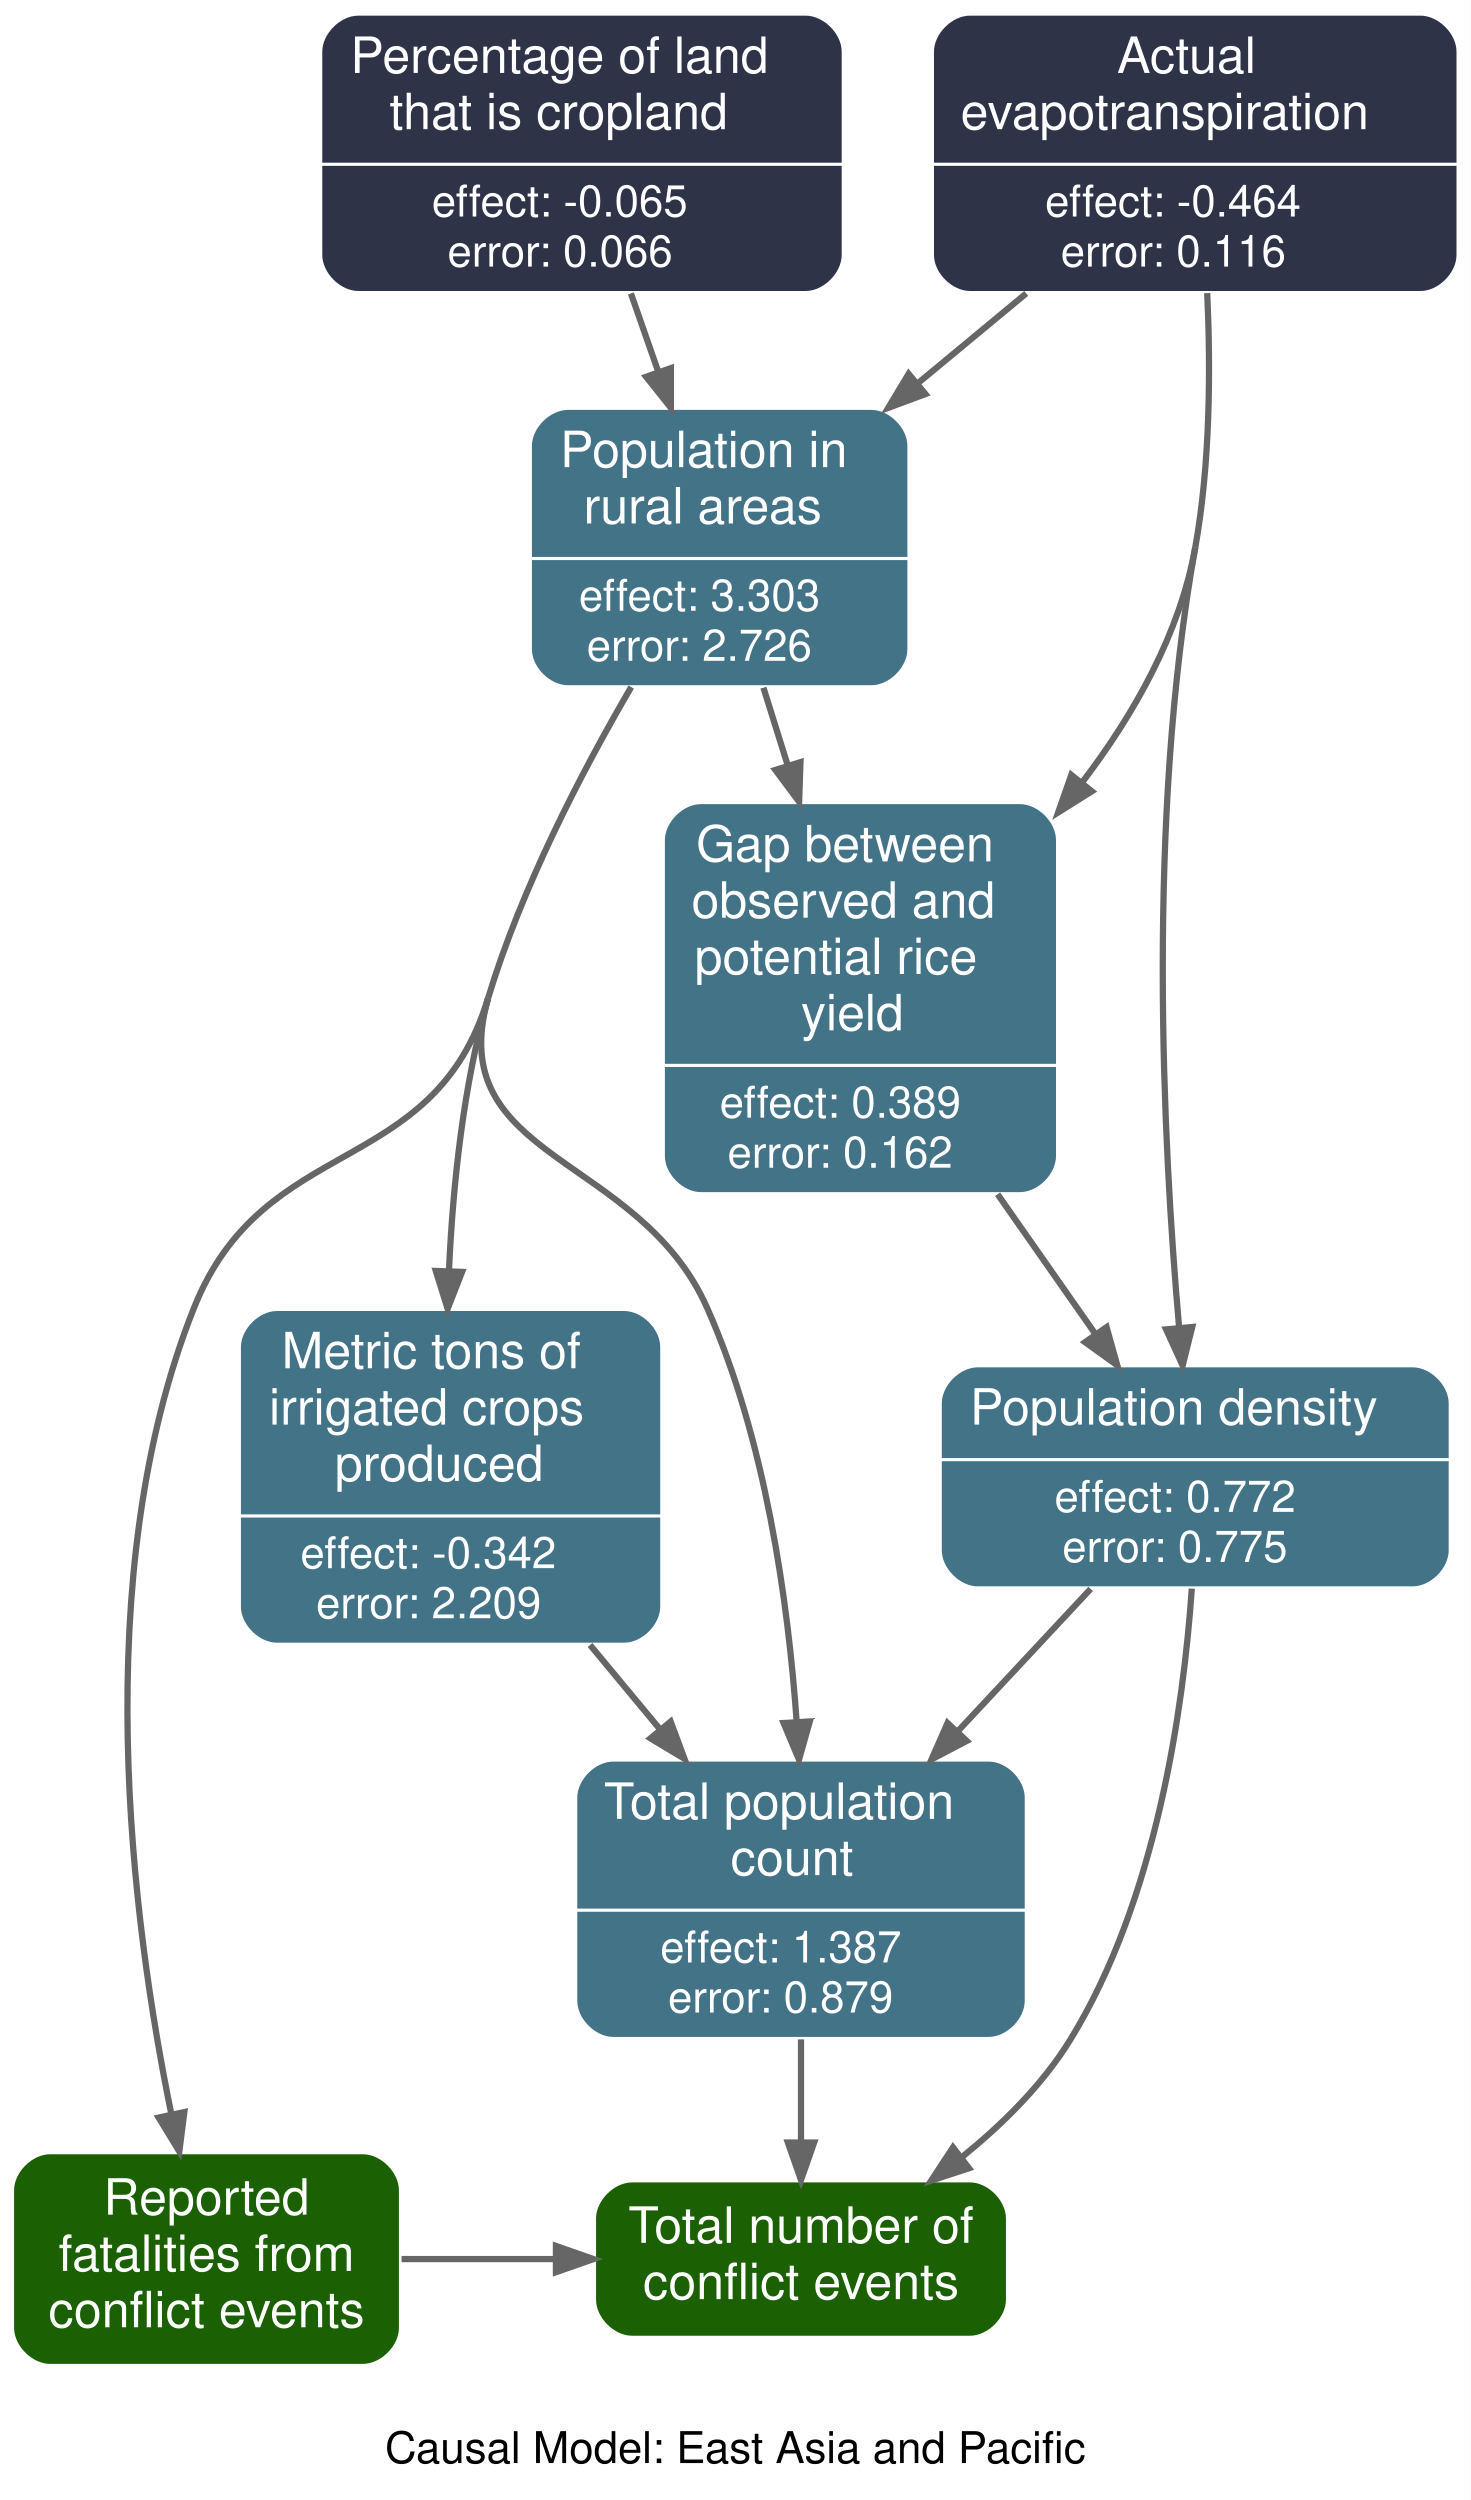
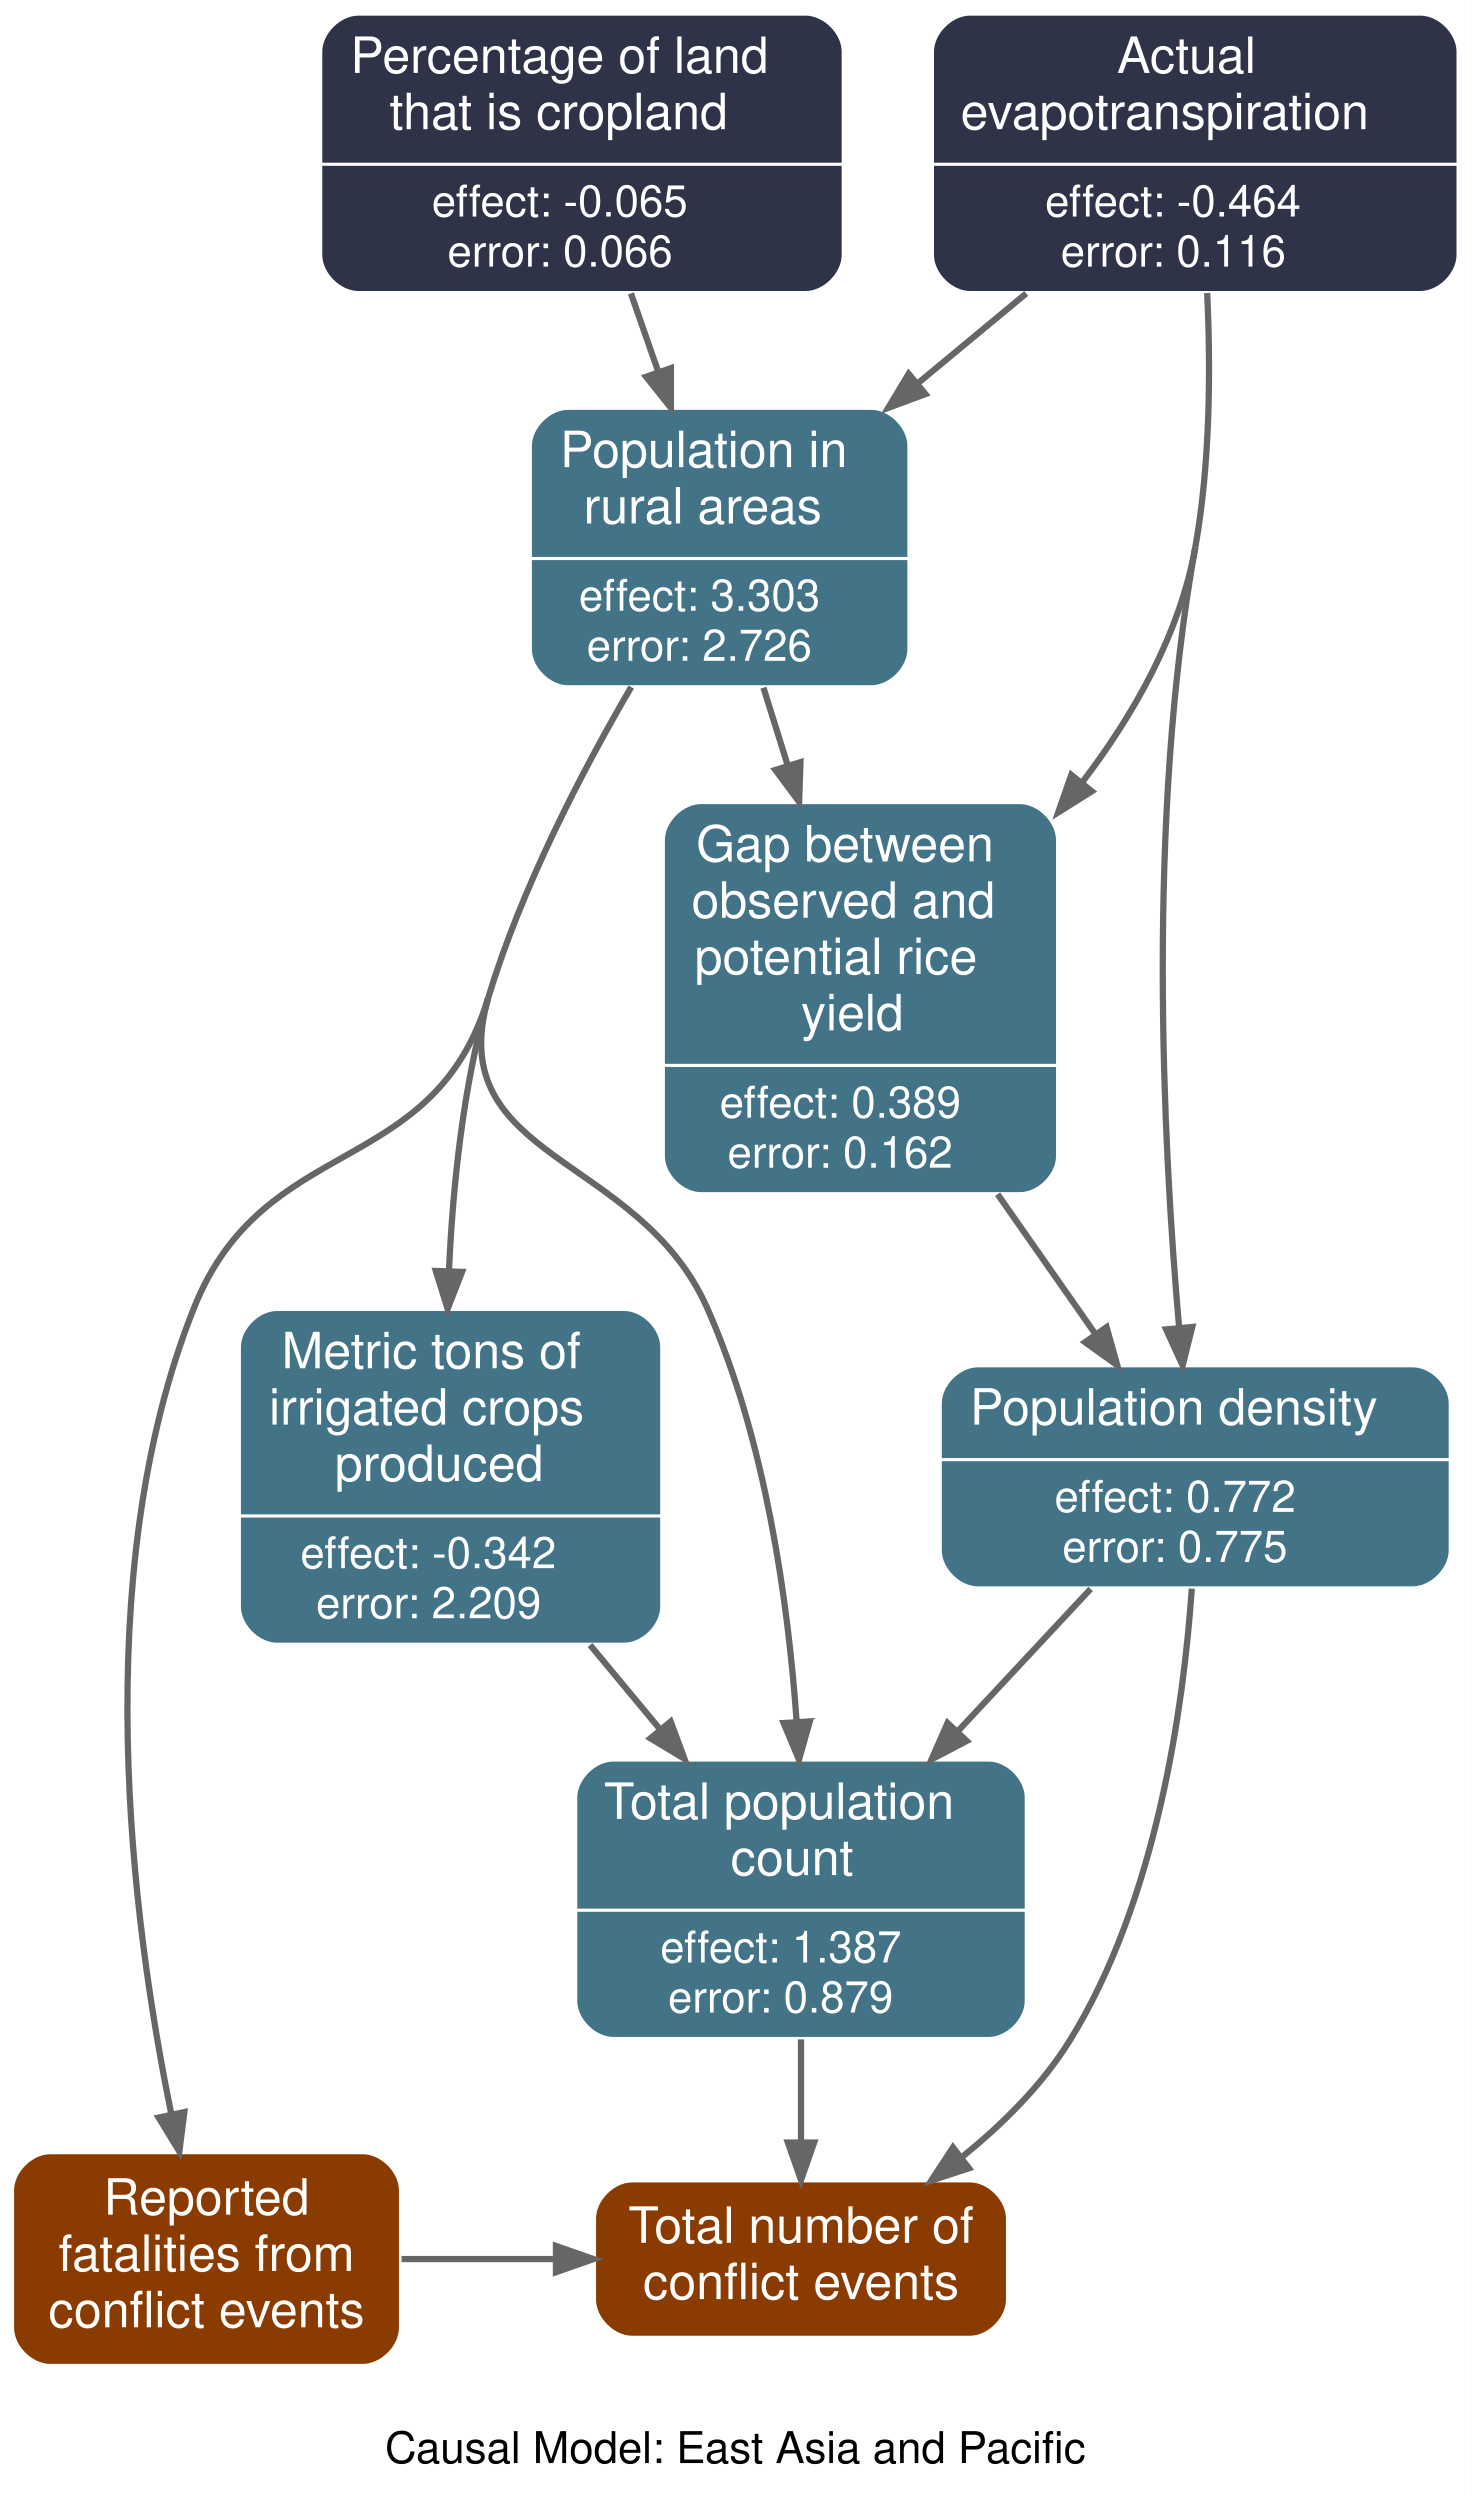
<svg xmlns="http://www.w3.org/2000/svg" width="" height="" viewBox="0.00 0.00 470.00 799.00" preserveAspectRatio="xMinYMin">
  <g id="graph0" class="graph" transform="scale(1 1) rotate(0) translate(4 795)">
    <polygon fill="#ffffff" stroke="transparent" points="-4,4 -4,-795 466,-795 466,4 -4,4" />
    <text text-anchor="middle" x="231" y="-7.8" font-family="Helvetica, Arial, sans-serif" font-size="14.00" fill="#000000">Causal Model: East Asia and Pacific</text>
    <g id="node1" class="node rankB">
      <path fill="none" stroke="#000000" d="M84.5,-269.5C84.5,-269.5 195.5,-269.5 195.5,-269.5 201.5,-269.5 207.5,-275.5 207.5,-281.5 207.5,-281.5 207.5,-364.5 207.5,-364.5 207.5,-370.5 201.5,-376.5 195.5,-376.5 195.5,-376.5 84.5,-376.5 84.5,-376.5 78.5,-376.5 72.5,-370.5 72.5,-364.5 72.5,-364.5 72.5,-281.5 72.5,-281.5 72.5,-275.5 78.5,-269.5 84.5,-269.5" />
      <text text-anchor="start" x="86" y="-357.7" font-family="Helvetica, Arial, sans-serif" font-size="16.00" fill="#000000">Metric tons of</text>
      <text text-anchor="start" x="82" y="-339.7" font-family="Helvetica, Arial, sans-serif" font-size="16.00" fill="#000000">irrigated crops</text>
      <text text-anchor="start" x="103" y="-321.7" font-family="Helvetica, Arial, sans-serif" font-size="16.00" fill="#000000">produced</text>
      <polyline fill="none" stroke="#000000" points="72.5,-310.5 207.5,-310.5 " />
      <text text-anchor="start" x="92" y="-293.8" font-family="Helvetica, Arial, sans-serif" font-size="14.00" fill="#000000">effect: -0.342</text>
      <text text-anchor="start" x="97" y="-277.8" font-family="Helvetica, Arial, sans-serif" font-size="14.00" fill="#000000">error: 2.209</text>
    </g>
    <g id="node4" class="node rankB">
      <path fill="none" stroke="#000000" d="M192,-143.5C192,-143.5 312,-143.5 312,-143.5 318,-143.5 324,-149.5 324,-155.5 324,-155.5 324,-220.5 324,-220.5 324,-226.5 318,-232.5 312,-232.5 312,-232.5 192,-232.5 192,-232.5 186,-232.5 180,-226.5 180,-220.5 180,-220.5 180,-155.5 180,-155.5 180,-149.5 186,-143.5 192,-143.5" />
      <text text-anchor="start" x="189" y="-213.7" font-family="Helvetica, Arial, sans-serif" font-size="16.00" fill="#000000">Total population</text>
      <text text-anchor="start" x="229.5" y="-195.7" font-family="Helvetica, Arial, sans-serif" font-size="16.00" fill="#000000">count</text>
      <polyline fill="none" stroke="#000000" points="180,-184.5 324,-184.5 " />
      <text text-anchor="start" x="207" y="-167.8" font-family="Helvetica, Arial, sans-serif" font-size="14.00" fill="#000000">effect: 1.387</text>
      <text text-anchor="start" x="209.5" y="-151.8" font-family="Helvetica, Arial, sans-serif" font-size="14.00" fill="#000000">error: 0.879</text>
    </g>
    <g id="edge1" class="edge">
      <path fill="none" stroke="#666666" stroke-width="2" d="M184.587,-269.257C191.934,-260.401 199.555,-251.215 206.914,-242.345" />
      <polygon fill="#666666" stroke="#666666" stroke-width="2" points="210.342,-244.791 214.771,-232.874 203.877,-239.428 210.342,-244.791" />
    </g>
    <g id="node2" class="node rankB">
      <path fill="none" stroke="#000000" d="M177.5,-575.5C177.5,-575.5 274.5,-575.5 274.5,-575.5 280.5,-575.5 286.5,-581.5 286.5,-587.5 286.5,-587.5 286.5,-652.5 286.5,-652.5 286.5,-658.5 280.5,-664.5 274.5,-664.5 274.5,-664.5 177.5,-664.5 177.5,-664.5 171.5,-664.5 165.5,-658.5 165.5,-652.5 165.5,-652.5 165.5,-587.5 165.5,-587.5 165.5,-581.5 171.5,-575.5 177.5,-575.5" />
      <text text-anchor="start" x="175" y="-645.7" font-family="Helvetica, Arial, sans-serif" font-size="16.00" fill="#000000">Population in</text>
      <text text-anchor="start" x="182.5" y="-627.7" font-family="Helvetica, Arial, sans-serif" font-size="16.00" fill="#000000">rural areas</text>
      <polyline fill="none" stroke="#000000" points="165.5,-616.5 286.5,-616.5 " />
      <text text-anchor="start" x="181" y="-599.8" font-family="Helvetica, Arial, sans-serif" font-size="14.00" fill="#000000">effect: 3.303</text>
      <text text-anchor="start" x="183.5" y="-583.8" font-family="Helvetica, Arial, sans-serif" font-size="14.00" fill="#000000">error: 2.726</text>
    </g>
    <g id="edge2" class="edge">
      <path fill="none" stroke="#666666" stroke-width="2" d="M152,-476C144.084,-448.104 140.73,-416.275 139.49,-388.898" />
      <polygon fill="#666666" stroke="#666666" stroke-width="2" points="143.679,-388.508 139.06,-376.663 135.284,-388.803 143.679,-388.508" />
    </g>
    <g id="edge3" class="edge">
      <path fill="none" stroke="#666666" stroke-width="2" d="M152,-476C137.29,-424.159 200.137,-426.253 222,-377 240.609,-335.077 247.872,-283.404 250.614,-244.689" />
      <polygon fill="#666666" stroke="#666666" stroke-width="2" points="254.813,-244.838 251.354,-232.604 246.429,-244.324 254.813,-244.838" />
    </g>
    <g id="node6" class="node rankB">
      <path fill="none" stroke="#000000" d="M220,-413.5C220,-413.5 322,-413.5 322,-413.5 328,-413.5 334,-419.5 334,-425.5 334,-425.5 334,-526.5 334,-526.5 334,-532.5 328,-538.5 322,-538.5 322,-538.5 220,-538.5 220,-538.5 214,-538.5 208,-532.5 208,-526.5 208,-526.5 208,-425.5 208,-425.5 208,-419.5 214,-413.5 220,-413.5" />
      <text text-anchor="start" x="218.5" y="-519.7" font-family="Helvetica, Arial, sans-serif" font-size="16.00" fill="#000000">Gap between</text>
      <text text-anchor="start" x="217" y="-501.7" font-family="Helvetica, Arial, sans-serif" font-size="16.00" fill="#000000">observed and</text>
      <text text-anchor="start" x="218" y="-483.7" font-family="Helvetica, Arial, sans-serif" font-size="16.00" fill="#000000">potential rice</text>
      <text text-anchor="start" x="252" y="-465.7" font-family="Helvetica, Arial, sans-serif" font-size="16.00" fill="#000000">yield</text>
      <polyline fill="none" stroke="#000000" points="208,-454.5 334,-454.5 " />
      <text text-anchor="start" x="226" y="-437.8" font-family="Helvetica, Arial, sans-serif" font-size="14.00" fill="#000000">effect: 0.389</text>
      <text text-anchor="start" x="228.5" y="-421.8" font-family="Helvetica, Arial, sans-serif" font-size="14.00" fill="#000000">error: 0.162</text>
    </g>
    <g id="edge4" class="edge">
      <path fill="none" stroke="#666666" stroke-width="2" d="M239.992,-575.227C242.475,-567.28 245.12,-558.815 247.779,-550.306" />
      <polygon fill="#666666" stroke="#666666" stroke-width="2" points="251.829,-551.428 251.399,-538.722 243.811,-548.923 251.829,-551.428" />
    </g>
    <g id="node9" class="node rankC">
      <path fill="none" stroke="#000000" d="M112,-107C112,-107 12,-107 12,-107 6,-107 0,-101 0,-95 0,-95 0,-51 0,-51 0,-45 6,-39 12,-39 12,-39 112,-39 112,-39 118,-39 124,-45 124,-51 124,-51 124,-95 124,-95 124,-101 118,-107 112,-107" />
      <text text-anchor="middle" x="62" y="-87.2" font-family="Helvetica, Arial, sans-serif" font-size="16.00" fill="#000000">Reported</text>
      <text text-anchor="middle" x="62" y="-69.2" font-family="Helvetica, Arial, sans-serif" font-size="16.00" fill="#000000">fatalities from</text>
      <text text-anchor="middle" x="62" y="-51.2" font-family="Helvetica, Arial, sans-serif" font-size="16.00" fill="#000000">conflict events</text>
    </g>
    <g id="edge5" class="edge">
      <path fill="none" stroke="#666666" stroke-width="2" d="M197.741,-575.423C181.643,-547.844 162.621,-511.11 152,-476" />
      <path fill="none" stroke="#666666" stroke-width="2" d="M152,-476C134.432,-417.925 80.491,-433.352 58,-377 23.77,-291.237 38.193,-180.719 50.757,-119.334" />
      <polygon fill="#666666" stroke="#666666" stroke-width="2" points="54.913,-119.983 53.311,-107.37 46.698,-118.229 54.913,-119.983" />
    </g>
    <g id="node3" class="node rankA">
      <path fill="none" stroke="#000000" d="M110.5,-701.5C110.5,-701.5 253.5,-701.5 253.5,-701.5 259.5,-701.5 265.5,-707.5 265.5,-713.5 265.5,-713.5 265.5,-778.5 265.5,-778.5 265.5,-784.5 259.5,-790.5 253.5,-790.5 253.5,-790.5 110.5,-790.5 110.5,-790.5 104.5,-790.5 98.5,-784.5 98.5,-778.5 98.5,-778.5 98.5,-713.5 98.5,-713.5 98.5,-707.5 104.5,-701.5 110.5,-701.5" />
      <text text-anchor="start" x="108" y="-771.7" font-family="Helvetica, Arial, sans-serif" font-size="16.00" fill="#000000">Percentage of land</text>
      <text text-anchor="start" x="120.5" y="-753.7" font-family="Helvetica, Arial, sans-serif" font-size="16.00" fill="#000000">that is cropland</text>
      <polyline fill="none" stroke="#000000" points="98.5,-742.5 265.5,-742.5 " />
      <text text-anchor="start" x="134" y="-725.8" font-family="Helvetica, Arial, sans-serif" font-size="14.00" fill="#000000">effect: -0.065</text>
      <text text-anchor="start" x="139" y="-709.8" font-family="Helvetica, Arial, sans-serif" font-size="14.00" fill="#000000">error: 0.066</text>
    </g>
    <g id="edge6" class="edge">
      <path fill="none" stroke="#666666" stroke-width="2" d="M197.637,-701.222C200.49,-693.053 203.499,-684.435 206.448,-675.989" />
      <polygon fill="#666666" stroke="#666666" stroke-width="2" points="210.423,-677.347 210.414,-664.634 202.492,-674.578 210.423,-677.347" />
    </g>
    <g id="node8" class="node rankC">
      <path fill="none" stroke="#000000" d="M306,-98C306,-98 198,-98 198,-98 192,-98 186,-92 186,-86 186,-86 186,-60 186,-60 186,-54 192,-48 198,-48 198,-48 306,-48 306,-48 312,-48 318,-54 318,-60 318,-60 318,-86 318,-86 318,-92 312,-98 306,-98" />
      <text text-anchor="middle" x="252" y="-78.2" font-family="Helvetica, Arial, sans-serif" font-size="16.00" fill="#000000">Total number of</text>
      <text text-anchor="middle" x="252" y="-60.2" font-family="Helvetica, Arial, sans-serif" font-size="16.00" fill="#000000">conflict events</text>
    </g>
    <g id="edge7" class="edge">
      <path fill="none" stroke="#666666" stroke-width="2" d="M252,-143.209C252,-132.358 252,-120.872 252,-110.403" />
      <polygon fill="#666666" stroke="#666666" stroke-width="2" points="256.2,-110.248 252,-98.248 247.8,-110.248 256.2,-110.248" />
    </g>
    <g id="node5" class="node rankB">
      <path fill="none" stroke="#000000" d="M308.5,-287.5C308.5,-287.5 447.5,-287.5 447.5,-287.5 453.5,-287.5 459.5,-293.5 459.5,-299.5 459.5,-299.5 459.5,-346.5 459.5,-346.5 459.5,-352.5 453.5,-358.5 447.5,-358.5 447.5,-358.5 308.5,-358.5 308.5,-358.5 302.5,-358.5 296.5,-352.5 296.5,-346.5 296.5,-346.5 296.5,-299.5 296.5,-299.5 296.5,-293.5 302.5,-287.5 308.5,-287.5" />
      <text text-anchor="start" x="306" y="-339.7" font-family="Helvetica, Arial, sans-serif" font-size="16.00" fill="#000000">Population density</text>
      <polyline fill="none" stroke="#000000" points="296.5,-328.5 459.5,-328.5 " />
      <text text-anchor="start" x="333" y="-311.8" font-family="Helvetica, Arial, sans-serif" font-size="14.00" fill="#000000">effect: 0.772</text>
      <text text-anchor="start" x="335.5" y="-295.8" font-family="Helvetica, Arial, sans-serif" font-size="14.00" fill="#000000">error: 0.775</text>
    </g>
    <g id="edge8" class="edge">
      <path fill="none" stroke="#666666" stroke-width="2" d="M344.565,-287.177C331.523,-273.203 316.294,-256.887 301.999,-241.571" />
      <polygon fill="#666666" stroke="#666666" stroke-width="2" points="304.973,-238.601 293.714,-232.694 298.832,-244.332 304.973,-238.601" />
    </g>
    <g id="edge9" class="edge">
      <path fill="none" stroke="#666666" stroke-width="2" d="M376.901,-287.276C374.24,-248.98 365.581,-187.671 338,-143 329.215,-128.772 316.491,-116.141 303.513,-105.66" />
      <polygon fill="#666666" stroke="#666666" stroke-width="2" points="305.681,-102.031 293.599,-98.074 300.577,-108.702 305.681,-102.031" />
    </g>
    <g id="edge10" class="edge">
      <path fill="none" stroke="#666666" stroke-width="2" d="M314.83,-413.328C325.325,-398.32 336.335,-382.577 346.169,-368.515" />
      <polygon fill="#666666" stroke="#666666" stroke-width="2" points="349.662,-370.849 353.098,-358.608 342.779,-366.035 349.662,-370.849" />
    </g>
    <g id="node7" class="node rankA">
      <path fill="none" stroke="#000000" d="M306,-701.5C306,-701.5 450,-701.5 450,-701.5 456,-701.5 462,-707.5 462,-713.5 462,-713.5 462,-778.5 462,-778.5 462,-784.5 456,-790.5 450,-790.5 450,-790.5 306,-790.5 306,-790.5 300,-790.5 294,-784.5 294,-778.5 294,-778.5 294,-713.5 294,-713.5 294,-707.5 300,-701.5 306,-701.5" />
      <text text-anchor="start" x="353" y="-771.7" font-family="Helvetica, Arial, sans-serif" font-size="16.00" fill="#000000">Actual</text>
      <text text-anchor="start" x="303" y="-753.7" font-family="Helvetica, Arial, sans-serif" font-size="16.00" fill="#000000">evapotranspiration</text>
      <polyline fill="none" stroke="#000000" points="294,-742.5 462,-742.5 " />
      <text text-anchor="start" x="330" y="-725.8" font-family="Helvetica, Arial, sans-serif" font-size="14.00" fill="#000000">effect: -0.464</text>
      <text text-anchor="start" x="335" y="-709.8" font-family="Helvetica, Arial, sans-serif" font-size="14.00" fill="#000000">error: 0.116</text>
    </g>
    <g id="edge11" class="edge">
      <path fill="none" stroke="#666666" stroke-width="2" d="M323.983,-701.222C312.783,-691.938 300.886,-682.077 289.386,-672.544" />
      <polygon fill="#666666" stroke="#666666" stroke-width="2" points="291.762,-669.058 279.844,-664.634 286.402,-675.525 291.762,-669.058" />
    </g>
    <g id="edge12" class="edge">
      <path fill="none" stroke="#666666" stroke-width="2" d="M378,-620C362.404,-533.241 367.638,-429.909 372.837,-370.829" />
      <polygon fill="#666666" stroke="#666666" stroke-width="2" points="377.048,-370.899 373.972,-358.563 368.684,-370.125 377.048,-370.899" />
    </g>
    <g id="edge13" class="edge">
      <path fill="none" stroke="#666666" stroke-width="2" d="M381.828,-701.342C382.949,-677.093 382.799,-646.697 378,-620" />
      <path fill="none" stroke="#666666" stroke-width="2" d="M378,-620C373.08,-592.629 358.576,-566.834 341.771,-544.845" />
      <polygon fill="#666666" stroke="#666666" stroke-width="2" points="344.953,-542.098 334.184,-535.34 338.388,-547.339 344.953,-542.098" />
    </g>
    <g id="edge14" class="edge">
      <path fill="none" stroke="#666666" stroke-width="2" d="M124.344,-73C140.636,-73 156.928,-73 173.22,-73" />
      <polygon fill="#666666" stroke="#666666" stroke-width="2" points="173.679,-77.2 185.679,-73 173.679,-68.8 173.679,-77.2" />
    </g>
  </g>
  <style>.node path {
  stroke: #fff;
}
.node text {
  fill: #fff;
}
.node polyline {
  stroke: #fff;
}
.rankA path {
  fill: #2e3348;
}
.rankB path {
  fill: #437387;
}
.rankC path {
-   fill: #1b6002;
+   fill: #8a3c00;
}
</style>
</svg>
